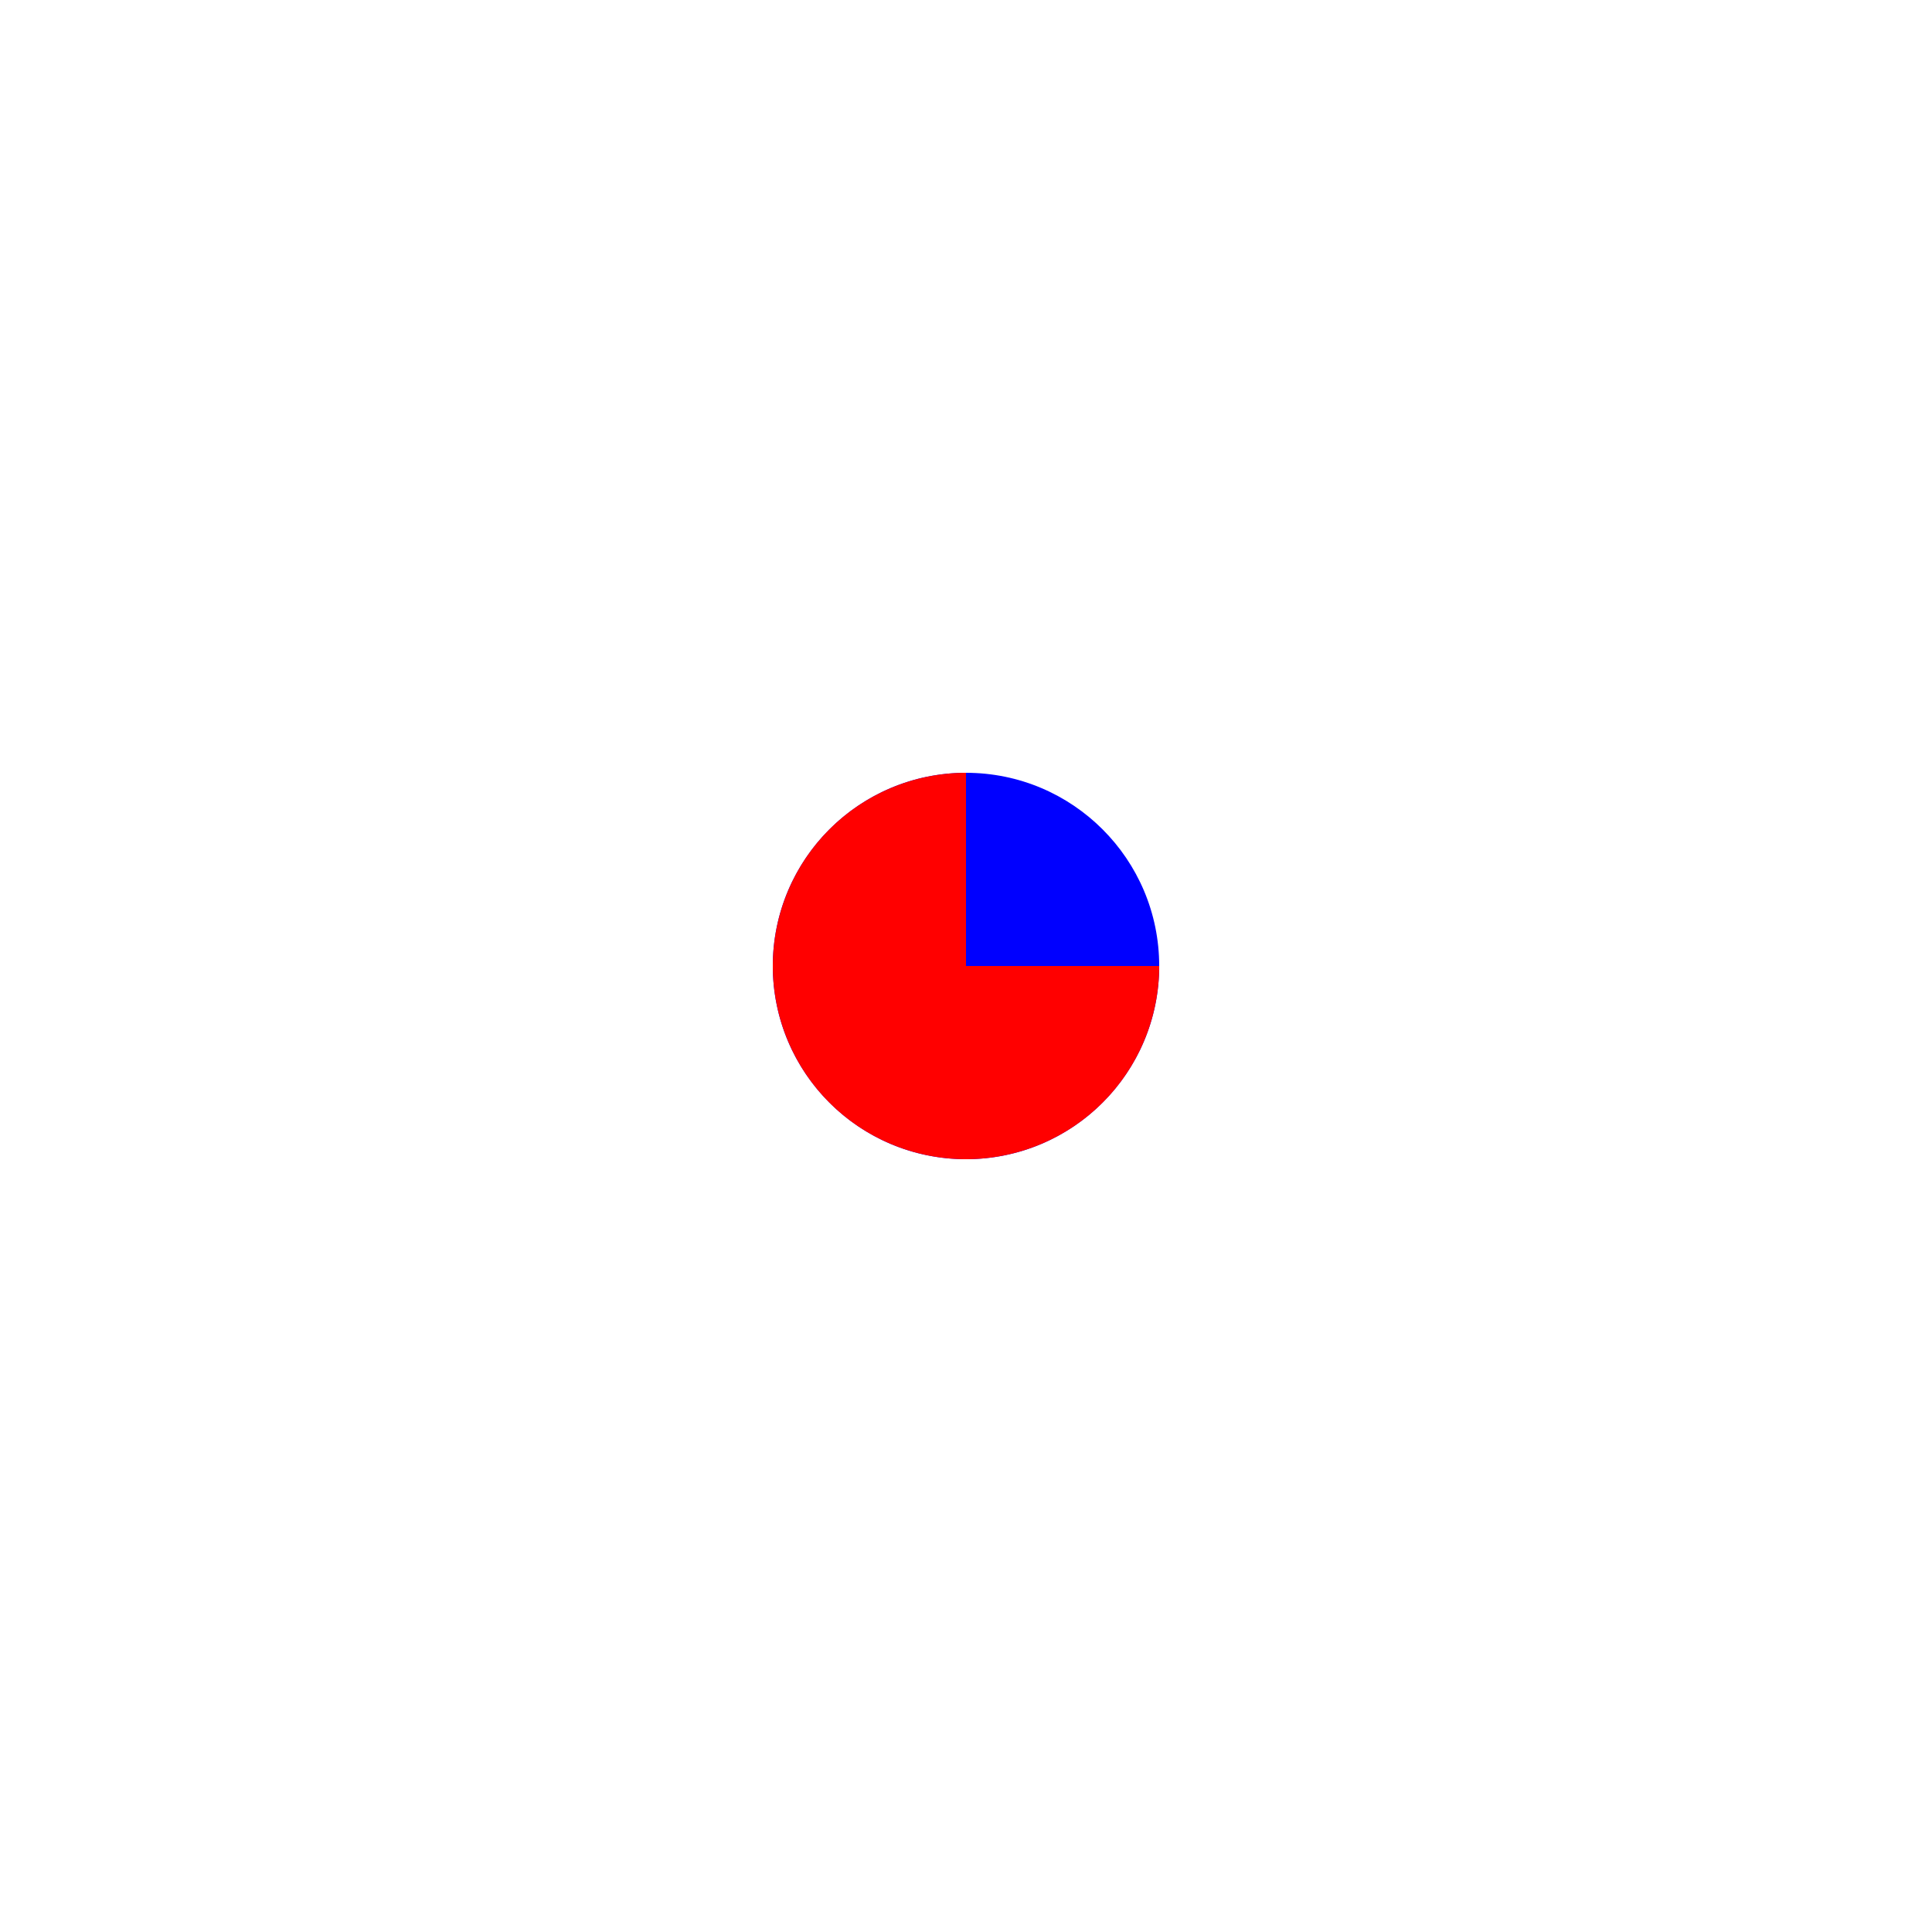
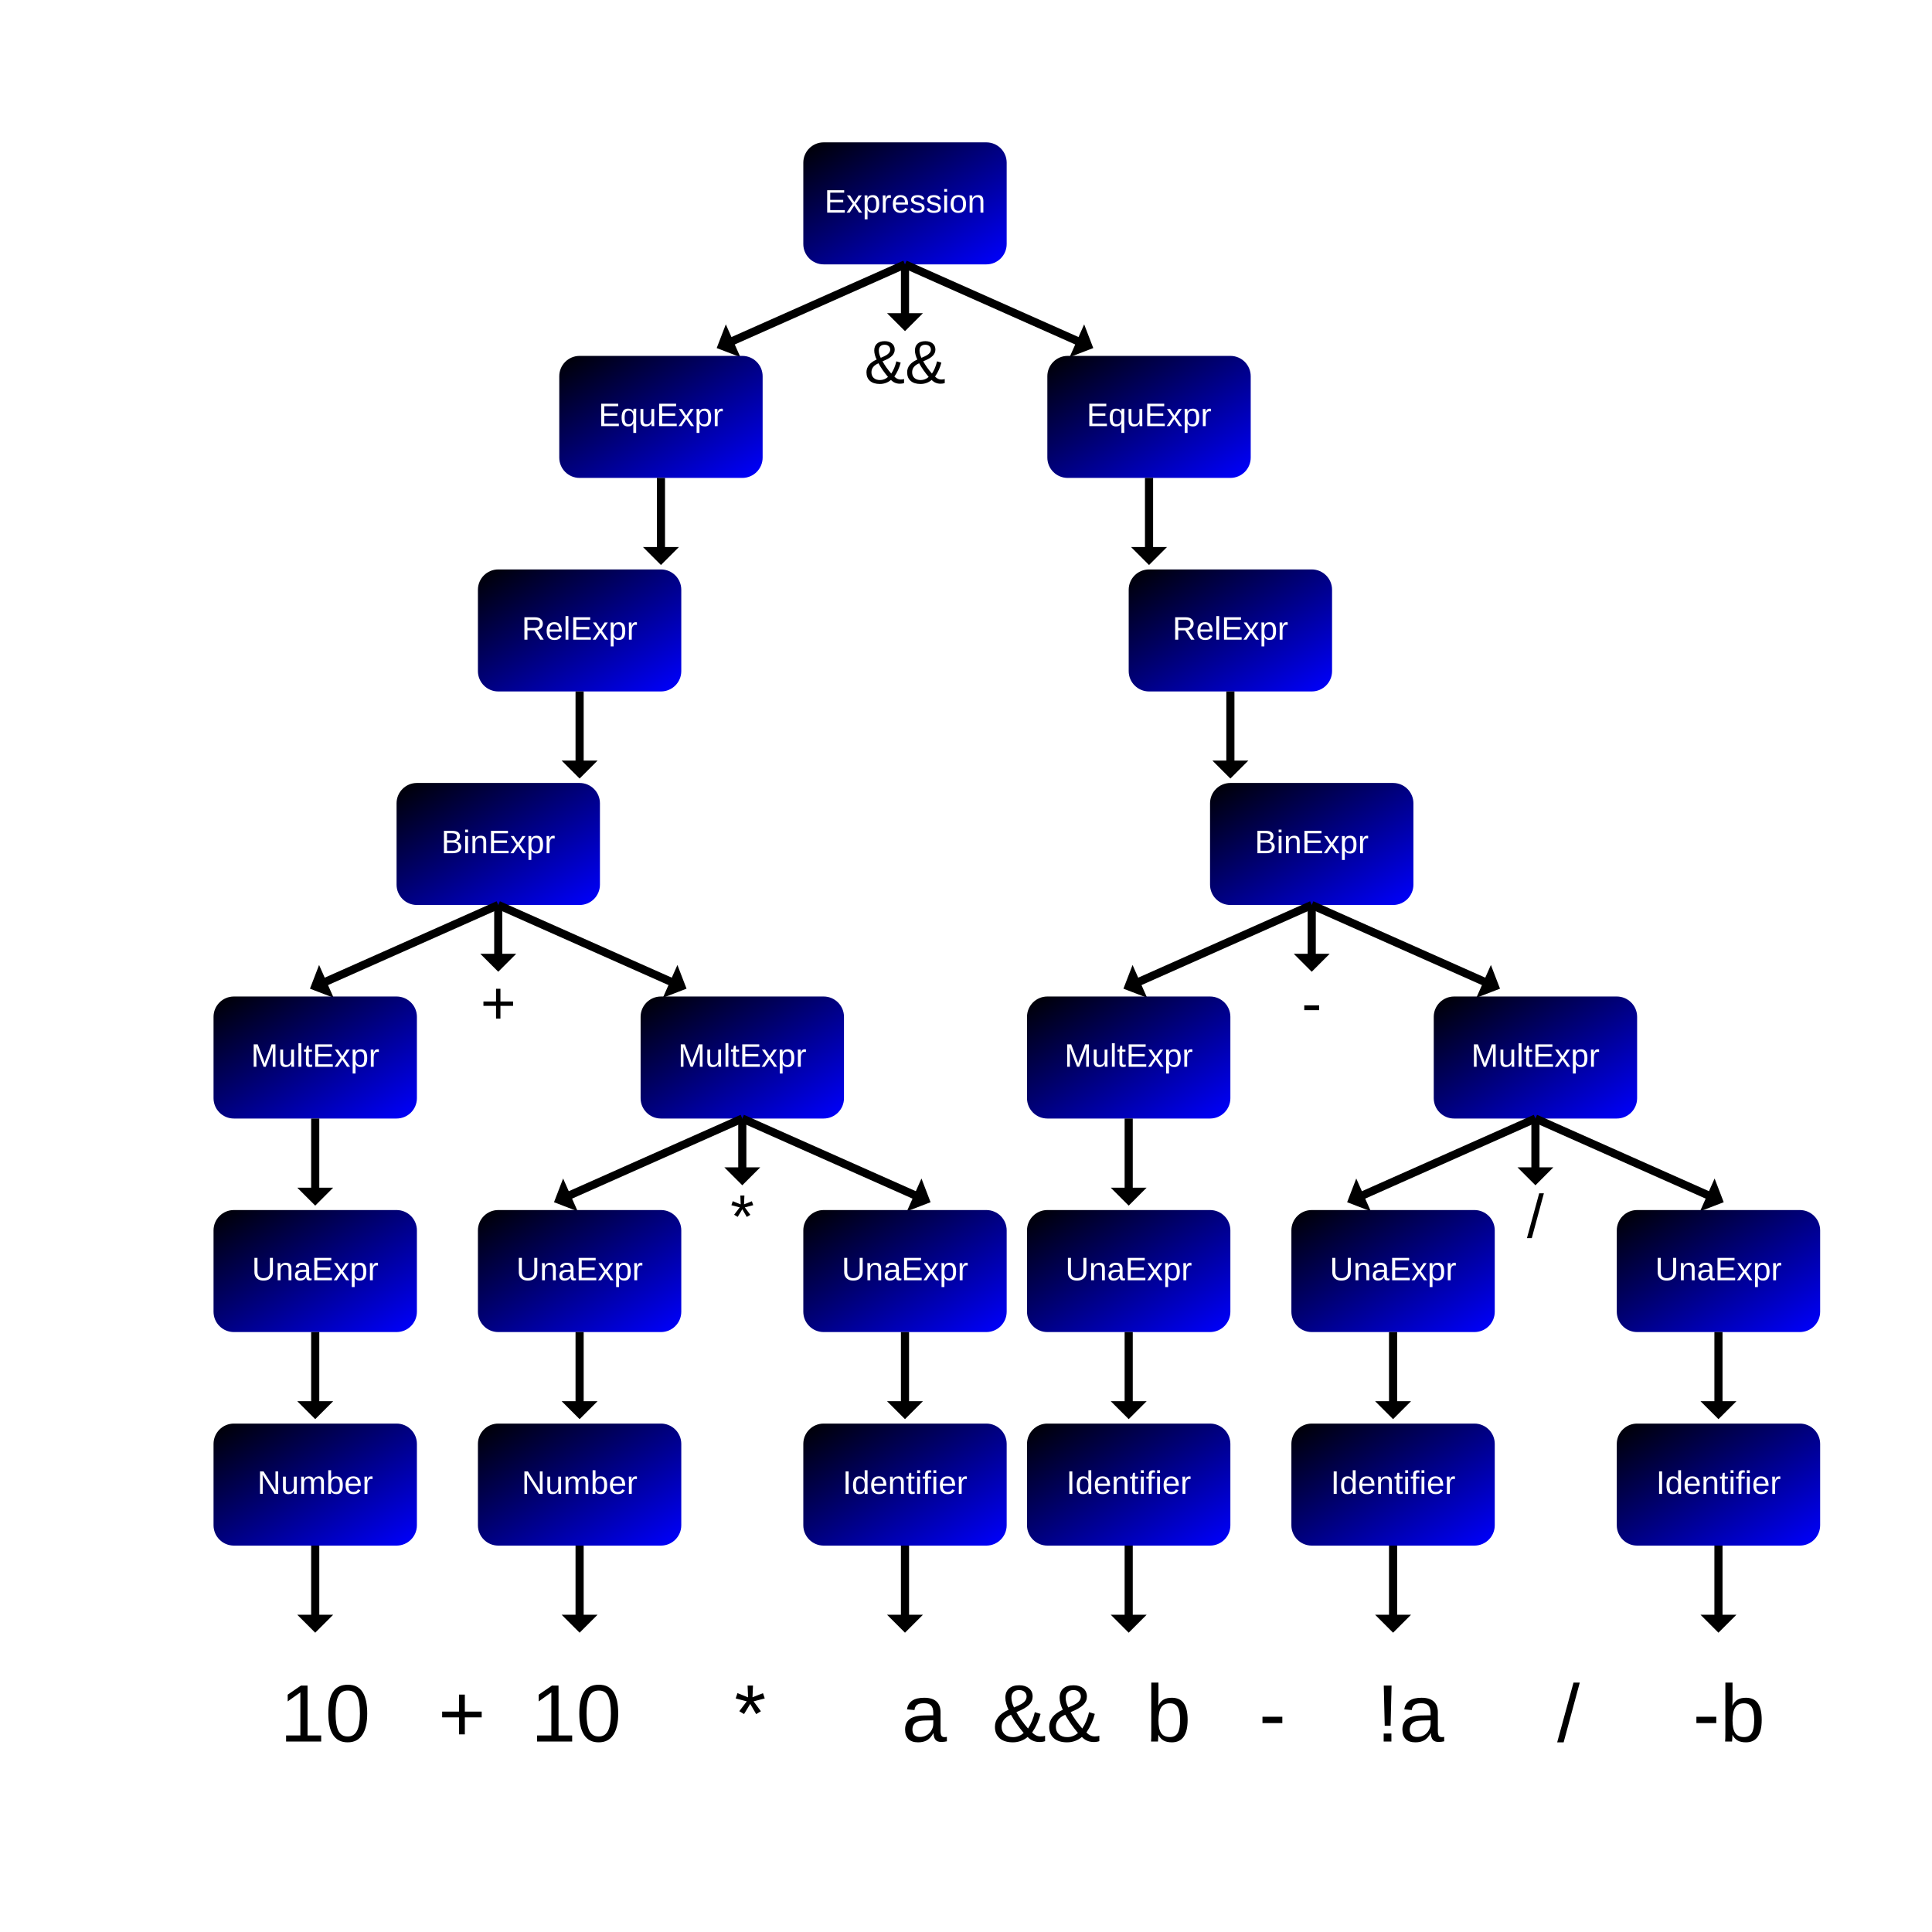
- <svg xmlns="http://www.w3.org/2000/svg" width="500" height="500" style="background-color: rgb(255, 255, 255)">
-   <circle id="c" cx="250" cy="250" r="50" fill="rgb(0, 0, 255)" fill-opacity="1" stroke="rgb(255, 0, 0)" stroke-width="0" />
-   <polygon id="" points="250,200 249.127,200.008 248.255,200.03 247.383,200.069 246.512,200.122 245.642,200.19 244.774,200.274 243.907,200.373 243.041,200.487 242.178,200.616 241.318,200.76 240.46,200.919 239.604,201.093 238.752,201.281 237.904,201.485 237.059,201.704 236.218,201.937 235.381,202.185 234.549,202.447 233.722,202.724 232.899,203.015 232.082,203.321 231.27,203.641 230.463,203.975 229.663,204.323 228.869,204.685 228.081,205.06 227.3,205.45 226.526,205.853 225.76,206.269 225,206.699 224.248,207.142 223.504,207.598 222.768,208.066 222.04,208.548 221.321,209.042 220.611,209.549 219.909,210.068 219.217,210.599 218.534,211.143 217.861,211.698 217.197,212.264 216.543,212.843 215.9,213.432 215.267,214.033 214.645,214.645 214.033,215.267 213.432,215.9 212.843,216.543 212.265,217.197 211.698,217.861 211.143,218.534 210.599,219.217 210.068,219.909 209.549,220.611 209.042,221.321 208.548,222.04 208.066,222.768 207.598,223.504 207.142,224.248 206.699,225 206.269,225.759 205.853,226.526 205.45,227.3 205.06,228.081 204.685,228.869 204.323,229.663 203.975,230.463 203.641,231.27 203.321,232.082 203.015,232.899 202.724,233.722 202.447,234.549 202.185,235.381 201.937,236.218 201.704,237.059 201.485,237.904 201.282,238.752 201.093,239.604 200.919,240.459 200.76,241.318 200.616,242.178 200.487,243.041 200.373,243.906 200.274,244.774 200.19,245.642 200.122,246.512 200.069,247.383 200.03,248.255 200.008,249.127 200,250 200.008,250.873 200.03,251.745 200.069,252.617 200.122,253.488 200.19,254.358 200.274,255.226 200.373,256.093 200.487,256.959 200.616,257.822 200.76,258.682 200.919,259.54 201.093,260.396 201.281,261.248 201.485,262.096 201.704,262.941 201.937,263.782 202.185,264.619 202.447,265.451 202.724,266.278 203.015,267.101 203.321,267.918 203.641,268.73 203.975,269.536 204.323,270.337 204.685,271.131 205.06,271.918 205.45,272.699 205.853,273.474 206.269,274.24 206.699,275 207.142,275.752 207.598,276.496 208.066,277.232 208.548,277.96 209.042,278.679 209.549,279.389 210.068,280.091 210.599,280.783 211.143,281.466 211.698,282.139 212.264,282.803 212.843,283.456 213.432,284.1 214.033,284.733 214.645,285.355 215.267,285.967 215.9,286.568 216.543,287.157 217.197,287.735 217.861,288.302 218.534,288.857 219.217,289.4 219.909,289.932 220.611,290.451 221.321,290.958 222.04,291.452 222.768,291.933 223.504,292.402 224.248,292.858 225,293.301 225.759,293.731 226.526,294.147 227.3,294.55 228.081,294.94 228.869,295.315 229.663,295.677 230.463,296.025 231.27,296.359 232.082,296.679 232.899,296.985 233.721,297.276 234.549,297.553 235.381,297.815 236.218,298.063 237.059,298.296 237.904,298.515 238.752,298.718 239.604,298.907 240.459,299.081 241.317,299.24 242.178,299.384 243.041,299.513 243.906,299.627 244.773,299.726 245.642,299.81 246.512,299.878 247.383,299.931 248.255,299.97 249.127,299.992 250,300 250.873,299.992 251.745,299.97 252.617,299.932 253.488,299.878 254.358,299.81 255.226,299.726 256.093,299.627 256.959,299.513 257.822,299.384 258.682,299.24 259.54,299.081 260.395,298.907 261.247,298.719 262.096,298.515 262.941,298.296 263.782,298.063 264.618,297.815 265.451,297.553 266.278,297.276 267.101,296.985 267.918,296.679 268.73,296.359 269.536,296.025 270.337,295.677 271.131,295.315 271.918,294.94 272.699,294.55 273.473,294.147 274.24,293.731 275,293.301 275.752,292.858 276.496,292.402 277.232,291.934 277.96,291.452 278.679,290.958 279.389,290.451 280.091,289.932 280.783,289.401 281.466,288.857 282.139,288.302 282.803,287.736 283.456,287.157 284.1,286.568 284.733,285.967 285.355,285.355 285.967,284.733 286.568,284.1 287.157,283.457 287.735,282.803 288.302,282.14 288.857,281.466 289.4,280.783 289.932,280.091 290.451,279.389 290.958,278.679 291.452,277.96 291.933,277.232 292.402,276.496 292.858,275.752 293.301,275 293.731,274.241 294.147,273.474 294.55,272.7 294.94,271.919 295.315,271.131 295.677,270.337 296.025,269.537 296.359,268.73 296.679,267.919 296.985,267.101 297.276,266.279 297.553,265.451 297.815,264.619 298.063,263.782 298.296,262.941 298.515,262.096 298.718,261.248 298.907,260.396 299.081,259.541 299.24,258.683 299.384,257.822 299.513,256.959 299.627,256.094 299.726,255.227 299.81,254.358 299.878,253.488 299.931,252.617 299.97,251.745 299.992,250.873 300,250 250,250                                                                                                                                                                                                                                     " fill="rgb(255, 0, 0)" fill-opacity="1" stroke="rgb(255, 0, 0)" stroke-width="0" />
+ <svg xmlns="http://www.w3.org/2000/svg" width="950" height="950" style="background-color: rgb(255, 255, 255)">
+   <linearGradient id="blackToBlue" x1="0%" y1="0%" x2="6,123233995736766E-15%" y2="100%">
+     <stop offset="0%" stop-color="rgb(0, 0, 0)" />
+     <stop offset="100%" stop-color="rgb(0, 0, 255)" />
+   </linearGradient>
+   <linearGradient id="blackToBlue" x1="0%" y1="0%" x2="6,123233995736766E-15%" y2="100%">
+     <stop offset="0%" stop-color="rgb(0, 0, 0)" />
+     <stop offset="100%" stop-color="rgb(0, 0, 255)" />
+   </linearGradient>
+   <rect id="" x="395" y="70" width="100" height="60" fill="url(#blackToBlue)" fill-opacity="1" rx="10" stroke="rgb(255, 255, 255)" stroke-width="0" />
+   <line id="" x1="445" y1="130" x2="535" y2="170" stroke="rgb(0, 0, 0)" stroke-width="4" />
+   <polygon id="" points="529.72,172.031 532.969,164.72 535,170 " fill="rgb(0, 0, 0)" fill-opacity="1" stroke="rgb(0, 0, 0)" stroke-width="4" />
+   <line id="" x1="445" y1="130" x2="355" y2="170" stroke="rgb(0, 0, 0)" stroke-width="4" />
+   <polygon id="" points="357.031,164.72 360.28,172.031 355,170 " fill="rgb(0, 0, 0)" fill-opacity="1" stroke="rgb(0, 0, 0)" stroke-width="4" />
+   <line id="" x1="445" y1="130" x2="445" y2="160" stroke="rgb(0, 0, 0)" stroke-width="4" />
+   <polygon id="" points="441,156 449,156 445,160 " fill="rgb(0, 0, 0)" fill-opacity="1" stroke="rgb(0, 0, 0)" stroke-width="4" />
+   <text id="" x="445" y="100" xml:space="preserve" fill="rgb(255, 255, 255)" dominant-baseline="middle" text-anchor="middle" font-family="Arial" font-weight="400" font-size="16">Expression</text>
+   <text id="" x="445" y="180" xml:space="preserve" fill="rgb(0, 0, 0)" dominant-baseline="middle" text-anchor="middle" font-family="Arial" font-weight="400" font-size="30">&amp;&amp;</text>
+   <linearGradient id="blackToBlue" x1="0%" y1="0%" x2="6,123233995736766E-15%" y2="100%">
+     <stop offset="0%" stop-color="rgb(0, 0, 0)" />
+     <stop offset="100%" stop-color="rgb(0, 0, 255)" />
+   </linearGradient>
+   <rect id="" x="275" y="175" width="100" height="60" fill="url(#blackToBlue)" fill-opacity="1" rx="10" stroke="rgb(255, 255, 255)" stroke-width="0" />
+   <line id="" x1="325" y1="235" x2="325" y2="275" stroke="rgb(0, 0, 0)" stroke-width="4" />
+   <polygon id="" points="321,271 329,271 325,275 " fill="rgb(0, 0, 0)" fill-opacity="1" stroke="rgb(0, 0, 0)" stroke-width="4" />
+   <text id="" x="325" y="205" xml:space="preserve" fill="rgb(255, 255, 255)" dominant-baseline="middle" text-anchor="middle" font-family="Arial" font-weight="400" font-size="16">EquExpr</text>
+   <linearGradient id="blackToBlue" x1="0%" y1="0%" x2="6,123233995736766E-15%" y2="100%">
+     <stop offset="0%" stop-color="rgb(0, 0, 0)" />
+     <stop offset="100%" stop-color="rgb(0, 0, 255)" />
+   </linearGradient>
+   <rect id="" x="515" y="175" width="100" height="60" fill="url(#blackToBlue)" fill-opacity="1" rx="10" stroke="rgb(255, 255, 255)" stroke-width="0" />
+   <line id="" x1="565" y1="235" x2="565" y2="275" stroke="rgb(0, 0, 0)" stroke-width="4" />
+   <polygon id="" points="561,271 569,271 565,275 " fill="rgb(0, 0, 0)" fill-opacity="1" stroke="rgb(0, 0, 0)" stroke-width="4" />
+   <text id="" x="565" y="205" xml:space="preserve" fill="rgb(255, 255, 255)" dominant-baseline="middle" text-anchor="middle" font-family="Arial" font-weight="400" font-size="16">EquExpr</text>
+   <linearGradient id="blackToBlue" x1="0%" y1="0%" x2="6,123233995736766E-15%" y2="100%">
+     <stop offset="0%" stop-color="rgb(0, 0, 0)" />
+     <stop offset="100%" stop-color="rgb(0, 0, 255)" />
+   </linearGradient>
+   <rect id="" x="235" y="280" width="100" height="60" fill="url(#blackToBlue)" fill-opacity="1" rx="10" stroke="rgb(255, 255, 255)" stroke-width="0" />
+   <line id="" x1="285" y1="340" x2="285" y2="380" stroke="rgb(0, 0, 0)" stroke-width="4" />
+   <polygon id="" points="281,376 289,376 285,380 " fill="rgb(0, 0, 0)" fill-opacity="1" stroke="rgb(0, 0, 0)" stroke-width="4" />
+   <text id="" x="285" y="310" xml:space="preserve" fill="rgb(255, 255, 255)" dominant-baseline="middle" text-anchor="middle" font-family="Arial" font-weight="400" font-size="16">RelExpr</text>
+   <linearGradient id="blackToBlue" x1="0%" y1="0%" x2="6,123233995736766E-15%" y2="100%">
+     <stop offset="0%" stop-color="rgb(0, 0, 0)" />
+     <stop offset="100%" stop-color="rgb(0, 0, 255)" />
+   </linearGradient>
+   <rect id="" x="555" y="280" width="100" height="60" fill="url(#blackToBlue)" fill-opacity="1" rx="10" stroke="rgb(255, 255, 255)" stroke-width="0" />
+   <line id="" x1="605" y1="340" x2="605" y2="380" stroke="rgb(0, 0, 0)" stroke-width="4" />
+   <polygon id="" points="601,376 609,376 605,380 " fill="rgb(0, 0, 0)" fill-opacity="1" stroke="rgb(0, 0, 0)" stroke-width="4" />
+   <text id="" x="605" y="310" xml:space="preserve" fill="rgb(255, 255, 255)" dominant-baseline="middle" text-anchor="middle" font-family="Arial" font-weight="400" font-size="16">RelExpr</text>
+   <linearGradient id="blackToBlue" x1="0%" y1="0%" x2="6,123233995736766E-15%" y2="100%">
+     <stop offset="0%" stop-color="rgb(0, 0, 0)" />
+     <stop offset="100%" stop-color="rgb(0, 0, 255)" />
+   </linearGradient>
+   <rect id="" x="195" y="385" width="100" height="60" fill="url(#blackToBlue)" fill-opacity="1" rx="10" stroke="rgb(255, 255, 255)" stroke-width="0" />
+   <line id="" x1="245" y1="445" x2="335" y2="485" stroke="rgb(0, 0, 0)" stroke-width="4" />
+   <polygon id="" points="329.72,487.031 332.969,479.72 335,485 " fill="rgb(0, 0, 0)" fill-opacity="1" stroke="rgb(0, 0, 0)" stroke-width="4" />
+   <line id="" x1="245" y1="445" x2="155" y2="485" stroke="rgb(0, 0, 0)" stroke-width="4" />
+   <polygon id="" points="157.031,479.72 160.28,487.031 155,485 " fill="rgb(0, 0, 0)" fill-opacity="1" stroke="rgb(0, 0, 0)" stroke-width="4" />
+   <line id="" x1="245" y1="445" x2="245" y2="475" stroke="rgb(0, 0, 0)" stroke-width="4" />
+   <polygon id="" points="241,471 249,471 245,475 " fill="rgb(0, 0, 0)" fill-opacity="1" stroke="rgb(0, 0, 0)" stroke-width="4" />
+   <text id="" x="245" y="415" xml:space="preserve" fill="rgb(255, 255, 255)" dominant-baseline="middle" text-anchor="middle" font-family="Arial" font-weight="400" font-size="16">BinExpr</text>
+   <text id="" x="245" y="495" xml:space="preserve" fill="rgb(0, 0, 0)" dominant-baseline="middle" text-anchor="middle" font-family="Arial" font-weight="400" font-size="30">+</text>
+   <linearGradient id="blackToBlue" x1="0%" y1="0%" x2="6,123233995736766E-15%" y2="100%">
+     <stop offset="0%" stop-color="rgb(0, 0, 0)" />
+     <stop offset="100%" stop-color="rgb(0, 0, 255)" />
+   </linearGradient>
+   <rect id="" x="595" y="385" width="100" height="60" fill="url(#blackToBlue)" fill-opacity="1" rx="10" stroke="rgb(255, 255, 255)" stroke-width="0" />
+   <line id="" x1="645" y1="445" x2="735" y2="485" stroke="rgb(0, 0, 0)" stroke-width="4" />
+   <polygon id="" points="729.72,487.031 732.969,479.72 735,485 " fill="rgb(0, 0, 0)" fill-opacity="1" stroke="rgb(0, 0, 0)" stroke-width="4" />
+   <line id="" x1="645" y1="445" x2="555" y2="485" stroke="rgb(0, 0, 0)" stroke-width="4" />
+   <polygon id="" points="557.031,479.72 560.28,487.031 555,485 " fill="rgb(0, 0, 0)" fill-opacity="1" stroke="rgb(0, 0, 0)" stroke-width="4" />
+   <line id="" x1="645" y1="445" x2="645" y2="475" stroke="rgb(0, 0, 0)" stroke-width="4" />
+   <polygon id="" points="641,471 649,471 645,475 " fill="rgb(0, 0, 0)" fill-opacity="1" stroke="rgb(0, 0, 0)" stroke-width="4" />
+   <text id="" x="645" y="415" xml:space="preserve" fill="rgb(255, 255, 255)" dominant-baseline="middle" text-anchor="middle" font-family="Arial" font-weight="400" font-size="16">BinExpr</text>
+   <text id="" x="645" y="495" xml:space="preserve" fill="rgb(0, 0, 0)" dominant-baseline="middle" text-anchor="middle" font-family="Arial" font-weight="400" font-size="30">-</text>
+   <linearGradient id="blackToBlue" x1="0%" y1="0%" x2="6,123233995736766E-15%" y2="100%">
+     <stop offset="0%" stop-color="rgb(0, 0, 0)" />
+     <stop offset="100%" stop-color="rgb(0, 0, 255)" />
+   </linearGradient>
+   <rect id="" x="105" y="490" width="100" height="60" fill="url(#blackToBlue)" fill-opacity="1" rx="10" stroke="rgb(255, 255, 255)" stroke-width="0" />
+   <line id="" x1="155" y1="550" x2="155" y2="590" stroke="rgb(0, 0, 0)" stroke-width="4" />
+   <polygon id="" points="151,586 159,586 155,590 " fill="rgb(0, 0, 0)" fill-opacity="1" stroke="rgb(0, 0, 0)" stroke-width="4" />
+   <text id="" x="155" y="520" xml:space="preserve" fill="rgb(255, 255, 255)" dominant-baseline="middle" text-anchor="middle" font-family="Arial" font-weight="400" font-size="16">MultExpr</text>
+   <linearGradient id="blackToBlue" x1="0%" y1="0%" x2="6,123233995736766E-15%" y2="100%">
+     <stop offset="0%" stop-color="rgb(0, 0, 0)" />
+     <stop offset="100%" stop-color="rgb(0, 0, 255)" />
+   </linearGradient>
+   <rect id="" x="315" y="490" width="100" height="60" fill="url(#blackToBlue)" fill-opacity="1" rx="10" stroke="rgb(255, 255, 255)" stroke-width="0" />
+   <line id="" x1="365" y1="550" x2="455" y2="590" stroke="rgb(0, 0, 0)" stroke-width="4" />
+   <polygon id="" points="449.72,592.031 452.969,584.72 455,590 " fill="rgb(0, 0, 0)" fill-opacity="1" stroke="rgb(0, 0, 0)" stroke-width="4" />
+   <line id="" x1="365" y1="550" x2="275" y2="590" stroke="rgb(0, 0, 0)" stroke-width="4" />
+   <polygon id="" points="277.031,584.72 280.28,592.031 275,590 " fill="rgb(0, 0, 0)" fill-opacity="1" stroke="rgb(0, 0, 0)" stroke-width="4" />
+   <line id="" x1="365" y1="550" x2="365" y2="580" stroke="rgb(0, 0, 0)" stroke-width="4" />
+   <polygon id="" points="361,576 369,576 365,580 " fill="rgb(0, 0, 0)" fill-opacity="1" stroke="rgb(0, 0, 0)" stroke-width="4" />
+   <text id="" x="365" y="520" xml:space="preserve" fill="rgb(255, 255, 255)" dominant-baseline="middle" text-anchor="middle" font-family="Arial" font-weight="400" font-size="16">MultExpr</text>
+   <text id="" x="365" y="600" xml:space="preserve" fill="rgb(0, 0, 0)" dominant-baseline="middle" text-anchor="middle" font-family="Arial" font-weight="400" font-size="30">*</text>
+   <linearGradient id="blackToBlue" x1="0%" y1="0%" x2="6,123233995736766E-15%" y2="100%">
+     <stop offset="0%" stop-color="rgb(0, 0, 0)" />
+     <stop offset="100%" stop-color="rgb(0, 0, 255)" />
+   </linearGradient>
+   <rect id="" x="105" y="595" width="100" height="60" fill="url(#blackToBlue)" fill-opacity="1" rx="10" stroke="rgb(255, 255, 255)" stroke-width="0" />
+   <line id="" x1="155" y1="655" x2="155" y2="695" stroke="rgb(0, 0, 0)" stroke-width="4" />
+   <polygon id="" points="151,691 159,691 155,695 " fill="rgb(0, 0, 0)" fill-opacity="1" stroke="rgb(0, 0, 0)" stroke-width="4" />
+   <text id="" x="155" y="625" xml:space="preserve" fill="rgb(255, 255, 255)" dominant-baseline="middle" text-anchor="middle" font-family="Arial" font-weight="400" font-size="16">UnaExpr</text>
+   <linearGradient id="blackToBlue" x1="0%" y1="0%" x2="6,123233995736766E-15%" y2="100%">
+     <stop offset="0%" stop-color="rgb(0, 0, 0)" />
+     <stop offset="100%" stop-color="rgb(0, 0, 255)" />
+   </linearGradient>
+   <rect id="" x="105" y="700" width="100" height="60" fill="url(#blackToBlue)" fill-opacity="1" rx="10" stroke="rgb(255, 255, 255)" stroke-width="0" />
+   <line id="" x1="155" y1="760" x2="155" y2="800" stroke="rgb(0, 0, 0)" stroke-width="4" />
+   <polygon id="" points="151,796 159,796 155,800 " fill="rgb(0, 0, 0)" fill-opacity="1" stroke="rgb(0, 0, 0)" stroke-width="4" />
+   <text id="" x="155" y="730" xml:space="preserve" fill="rgb(255, 255, 255)" dominant-baseline="middle" text-anchor="middle" font-family="Arial" font-weight="400" font-size="16">Number</text>
+   <linearGradient id="blackToBlue" x1="0%" y1="0%" x2="6,123233995736766E-15%" y2="100%">
+     <stop offset="0%" stop-color="rgb(0, 0, 0)" />
+     <stop offset="100%" stop-color="rgb(0, 0, 255)" />
+   </linearGradient>
+   <rect id="" x="235" y="595" width="100" height="60" fill="url(#blackToBlue)" fill-opacity="1" rx="10" stroke="rgb(255, 255, 255)" stroke-width="0" />
+   <line id="" x1="285" y1="655" x2="285" y2="695" stroke="rgb(0, 0, 0)" stroke-width="4" />
+   <polygon id="" points="281,691 289,691 285,695 " fill="rgb(0, 0, 0)" fill-opacity="1" stroke="rgb(0, 0, 0)" stroke-width="4" />
+   <text id="" x="285" y="625" xml:space="preserve" fill="rgb(255, 255, 255)" dominant-baseline="middle" text-anchor="middle" font-family="Arial" font-weight="400" font-size="16">UnaExpr</text>
+   <linearGradient id="blackToBlue" x1="0%" y1="0%" x2="6,123233995736766E-15%" y2="100%">
+     <stop offset="0%" stop-color="rgb(0, 0, 0)" />
+     <stop offset="100%" stop-color="rgb(0, 0, 255)" />
+   </linearGradient>
+   <rect id="" x="235" y="700" width="100" height="60" fill="url(#blackToBlue)" fill-opacity="1" rx="10" stroke="rgb(255, 255, 255)" stroke-width="0" />
+   <line id="" x1="285" y1="760" x2="285" y2="800" stroke="rgb(0, 0, 0)" stroke-width="4" />
+   <polygon id="" points="281,796 289,796 285,800 " fill="rgb(0, 0, 0)" fill-opacity="1" stroke="rgb(0, 0, 0)" stroke-width="4" />
+   <text id="" x="285" y="730" xml:space="preserve" fill="rgb(255, 255, 255)" dominant-baseline="middle" text-anchor="middle" font-family="Arial" font-weight="400" font-size="16">Number</text>
+   <linearGradient id="blackToBlue" x1="0%" y1="0%" x2="6,123233995736766E-15%" y2="100%">
+     <stop offset="0%" stop-color="rgb(0, 0, 0)" />
+     <stop offset="100%" stop-color="rgb(0, 0, 255)" />
+   </linearGradient>
+   <rect id="" x="395" y="595" width="100" height="60" fill="url(#blackToBlue)" fill-opacity="1" rx="10" stroke="rgb(255, 255, 255)" stroke-width="0" />
+   <line id="" x1="445" y1="655" x2="445" y2="695" stroke="rgb(0, 0, 0)" stroke-width="4" />
+   <polygon id="" points="441,691 449,691 445,695 " fill="rgb(0, 0, 0)" fill-opacity="1" stroke="rgb(0, 0, 0)" stroke-width="4" />
+   <text id="" x="445" y="625" xml:space="preserve" fill="rgb(255, 255, 255)" dominant-baseline="middle" text-anchor="middle" font-family="Arial" font-weight="400" font-size="16">UnaExpr</text>
+   <linearGradient id="blackToBlue" x1="0%" y1="0%" x2="6,123233995736766E-15%" y2="100%">
+     <stop offset="0%" stop-color="rgb(0, 0, 0)" />
+     <stop offset="100%" stop-color="rgb(0, 0, 255)" />
+   </linearGradient>
+   <rect id="" x="395" y="700" width="100" height="60" fill="url(#blackToBlue)" fill-opacity="1" rx="10" stroke="rgb(255, 255, 255)" stroke-width="0" />
+   <line id="" x1="445" y1="760" x2="445" y2="800" stroke="rgb(0, 0, 0)" stroke-width="4" />
+   <polygon id="" points="441,796 449,796 445,800 " fill="rgb(0, 0, 0)" fill-opacity="1" stroke="rgb(0, 0, 0)" stroke-width="4" />
+   <text id="" x="445" y="730" xml:space="preserve" fill="rgb(255, 255, 255)" dominant-baseline="middle" text-anchor="middle" font-family="Arial" font-weight="400" font-size="16">Identifier</text>
+   <linearGradient id="blackToBlue" x1="0%" y1="0%" x2="6,123233995736766E-15%" y2="100%">
+     <stop offset="0%" stop-color="rgb(0, 0, 0)" />
+     <stop offset="100%" stop-color="rgb(0, 0, 255)" />
+   </linearGradient>
+   <rect id="" x="505" y="490" width="100" height="60" fill="url(#blackToBlue)" fill-opacity="1" rx="10" stroke="rgb(255, 255, 255)" stroke-width="0" />
+   <line id="" x1="555" y1="550" x2="555" y2="590" stroke="rgb(0, 0, 0)" stroke-width="4" />
+   <polygon id="" points="551,586 559,586 555,590 " fill="rgb(0, 0, 0)" fill-opacity="1" stroke="rgb(0, 0, 0)" stroke-width="4" />
+   <text id="" x="555" y="520" xml:space="preserve" fill="rgb(255, 255, 255)" dominant-baseline="middle" text-anchor="middle" font-family="Arial" font-weight="400" font-size="16">MultExpr</text>
+   <linearGradient id="blackToBlue" x1="0%" y1="0%" x2="6,123233995736766E-15%" y2="100%">
+     <stop offset="0%" stop-color="rgb(0, 0, 0)" />
+     <stop offset="100%" stop-color="rgb(0, 0, 255)" />
+   </linearGradient>
+   <rect id="" x="705" y="490" width="100" height="60" fill="url(#blackToBlue)" fill-opacity="1" rx="10" stroke="rgb(255, 255, 255)" stroke-width="0" />
+   <line id="" x1="755" y1="550" x2="845" y2="590" stroke="rgb(0, 0, 0)" stroke-width="4" />
+   <polygon id="" points="839.72,592.031 842.969,584.72 845,590 " fill="rgb(0, 0, 0)" fill-opacity="1" stroke="rgb(0, 0, 0)" stroke-width="4" />
+   <line id="" x1="755" y1="550" x2="665" y2="590" stroke="rgb(0, 0, 0)" stroke-width="4" />
+   <polygon id="" points="667.031,584.72 670.28,592.031 665,590 " fill="rgb(0, 0, 0)" fill-opacity="1" stroke="rgb(0, 0, 0)" stroke-width="4" />
+   <line id="" x1="755" y1="550" x2="755" y2="580" stroke="rgb(0, 0, 0)" stroke-width="4" />
+   <polygon id="" points="751,576 759,576 755,580 " fill="rgb(0, 0, 0)" fill-opacity="1" stroke="rgb(0, 0, 0)" stroke-width="4" />
+   <text id="" x="755" y="520" xml:space="preserve" fill="rgb(255, 255, 255)" dominant-baseline="middle" text-anchor="middle" font-family="Arial" font-weight="400" font-size="16">MultExpr</text>
+   <text id="" x="755" y="600" xml:space="preserve" fill="rgb(0, 0, 0)" dominant-baseline="middle" text-anchor="middle" font-family="Arial" font-weight="400" font-size="30">/</text>
+   <linearGradient id="blackToBlue" x1="0%" y1="0%" x2="6,123233995736766E-15%" y2="100%">
+     <stop offset="0%" stop-color="rgb(0, 0, 0)" />
+     <stop offset="100%" stop-color="rgb(0, 0, 255)" />
+   </linearGradient>
+   <rect id="" x="505" y="595" width="100" height="60" fill="url(#blackToBlue)" fill-opacity="1" rx="10" stroke="rgb(255, 255, 255)" stroke-width="0" />
+   <line id="" x1="555" y1="655" x2="555" y2="695" stroke="rgb(0, 0, 0)" stroke-width="4" />
+   <polygon id="" points="551,691 559,691 555,695 " fill="rgb(0, 0, 0)" fill-opacity="1" stroke="rgb(0, 0, 0)" stroke-width="4" />
+   <text id="" x="555" y="625" xml:space="preserve" fill="rgb(255, 255, 255)" dominant-baseline="middle" text-anchor="middle" font-family="Arial" font-weight="400" font-size="16">UnaExpr</text>
+   <linearGradient id="blackToBlue" x1="0%" y1="0%" x2="6,123233995736766E-15%" y2="100%">
+     <stop offset="0%" stop-color="rgb(0, 0, 0)" />
+     <stop offset="100%" stop-color="rgb(0, 0, 255)" />
+   </linearGradient>
+   <rect id="" x="505" y="700" width="100" height="60" fill="url(#blackToBlue)" fill-opacity="1" rx="10" stroke="rgb(255, 255, 255)" stroke-width="0" />
+   <line id="" x1="555" y1="760" x2="555" y2="800" stroke="rgb(0, 0, 0)" stroke-width="4" />
+   <polygon id="" points="551,796 559,796 555,800 " fill="rgb(0, 0, 0)" fill-opacity="1" stroke="rgb(0, 0, 0)" stroke-width="4" />
+   <text id="" x="555" y="730" xml:space="preserve" fill="rgb(255, 255, 255)" dominant-baseline="middle" text-anchor="middle" font-family="Arial" font-weight="400" font-size="16">Identifier</text>
+   <linearGradient id="blackToBlue" x1="0%" y1="0%" x2="6,123233995736766E-15%" y2="100%">
+     <stop offset="0%" stop-color="rgb(0, 0, 0)" />
+     <stop offset="100%" stop-color="rgb(0, 0, 255)" />
+   </linearGradient>
+   <rect id="" x="635" y="595" width="100" height="60" fill="url(#blackToBlue)" fill-opacity="1" rx="10" stroke="rgb(255, 255, 255)" stroke-width="0" />
+   <line id="" x1="685" y1="655" x2="685" y2="695" stroke="rgb(0, 0, 0)" stroke-width="4" />
+   <polygon id="" points="681,691 689,691 685,695 " fill="rgb(0, 0, 0)" fill-opacity="1" stroke="rgb(0, 0, 0)" stroke-width="4" />
+   <text id="" x="685" y="625" xml:space="preserve" fill="rgb(255, 255, 255)" dominant-baseline="middle" text-anchor="middle" font-family="Arial" font-weight="400" font-size="16">UnaExpr</text>
+   <linearGradient id="blackToBlue" x1="0%" y1="0%" x2="6,123233995736766E-15%" y2="100%">
+     <stop offset="0%" stop-color="rgb(0, 0, 0)" />
+     <stop offset="100%" stop-color="rgb(0, 0, 255)" />
+   </linearGradient>
+   <rect id="" x="635" y="700" width="100" height="60" fill="url(#blackToBlue)" fill-opacity="1" rx="10" stroke="rgb(255, 255, 255)" stroke-width="0" />
+   <line id="" x1="685" y1="760" x2="685" y2="800" stroke="rgb(0, 0, 0)" stroke-width="4" />
+   <polygon id="" points="681,796 689,796 685,800 " fill="rgb(0, 0, 0)" fill-opacity="1" stroke="rgb(0, 0, 0)" stroke-width="4" />
+   <text id="" x="685" y="730" xml:space="preserve" fill="rgb(255, 255, 255)" dominant-baseline="middle" text-anchor="middle" font-family="Arial" font-weight="400" font-size="16">Identifier</text>
+   <linearGradient id="blackToBlue" x1="0%" y1="0%" x2="6,123233995736766E-15%" y2="100%">
+     <stop offset="0%" stop-color="rgb(0, 0, 0)" />
+     <stop offset="100%" stop-color="rgb(0, 0, 255)" />
+   </linearGradient>
+   <rect id="" x="795" y="595" width="100" height="60" fill="url(#blackToBlue)" fill-opacity="1" rx="10" stroke="rgb(255, 255, 255)" stroke-width="0" />
+   <line id="" x1="845" y1="655" x2="845" y2="695" stroke="rgb(0, 0, 0)" stroke-width="4" />
+   <polygon id="" points="841,691 849,691 845,695 " fill="rgb(0, 0, 0)" fill-opacity="1" stroke="rgb(0, 0, 0)" stroke-width="4" />
+   <text id="" x="845" y="625" xml:space="preserve" fill="rgb(255, 255, 255)" dominant-baseline="middle" text-anchor="middle" font-family="Arial" font-weight="400" font-size="16">UnaExpr</text>
+   <linearGradient id="blackToBlue" x1="0%" y1="0%" x2="6,123233995736766E-15%" y2="100%">
+     <stop offset="0%" stop-color="rgb(0, 0, 0)" />
+     <stop offset="100%" stop-color="rgb(0, 0, 255)" />
+   </linearGradient>
+   <rect id="" x="795" y="700" width="100" height="60" fill="url(#blackToBlue)" fill-opacity="1" rx="10" stroke="rgb(255, 255, 255)" stroke-width="0" />
+   <line id="" x1="845" y1="760" x2="845" y2="800" stroke="rgb(0, 0, 0)" stroke-width="4" />
+   <polygon id="" points="841,796 849,796 845,800 " fill="rgb(0, 0, 0)" fill-opacity="1" stroke="rgb(0, 0, 0)" stroke-width="4" />
+   <text id="" x="845" y="730" xml:space="preserve" fill="rgb(255, 255, 255)" dominant-baseline="middle" text-anchor="middle" font-family="Arial" font-weight="400" font-size="16">Identifier</text>
+   <text id="text" x="475" y="845" xml:space="preserve" fill="rgb(0, 0, 0)" dominant-baseline="middle" text-anchor="middle" font-family="Arial" font-weight="400" font-size="40">     10   +  10     *      a  &amp;&amp;  b   -    !a     /     -b</text>
</svg>
